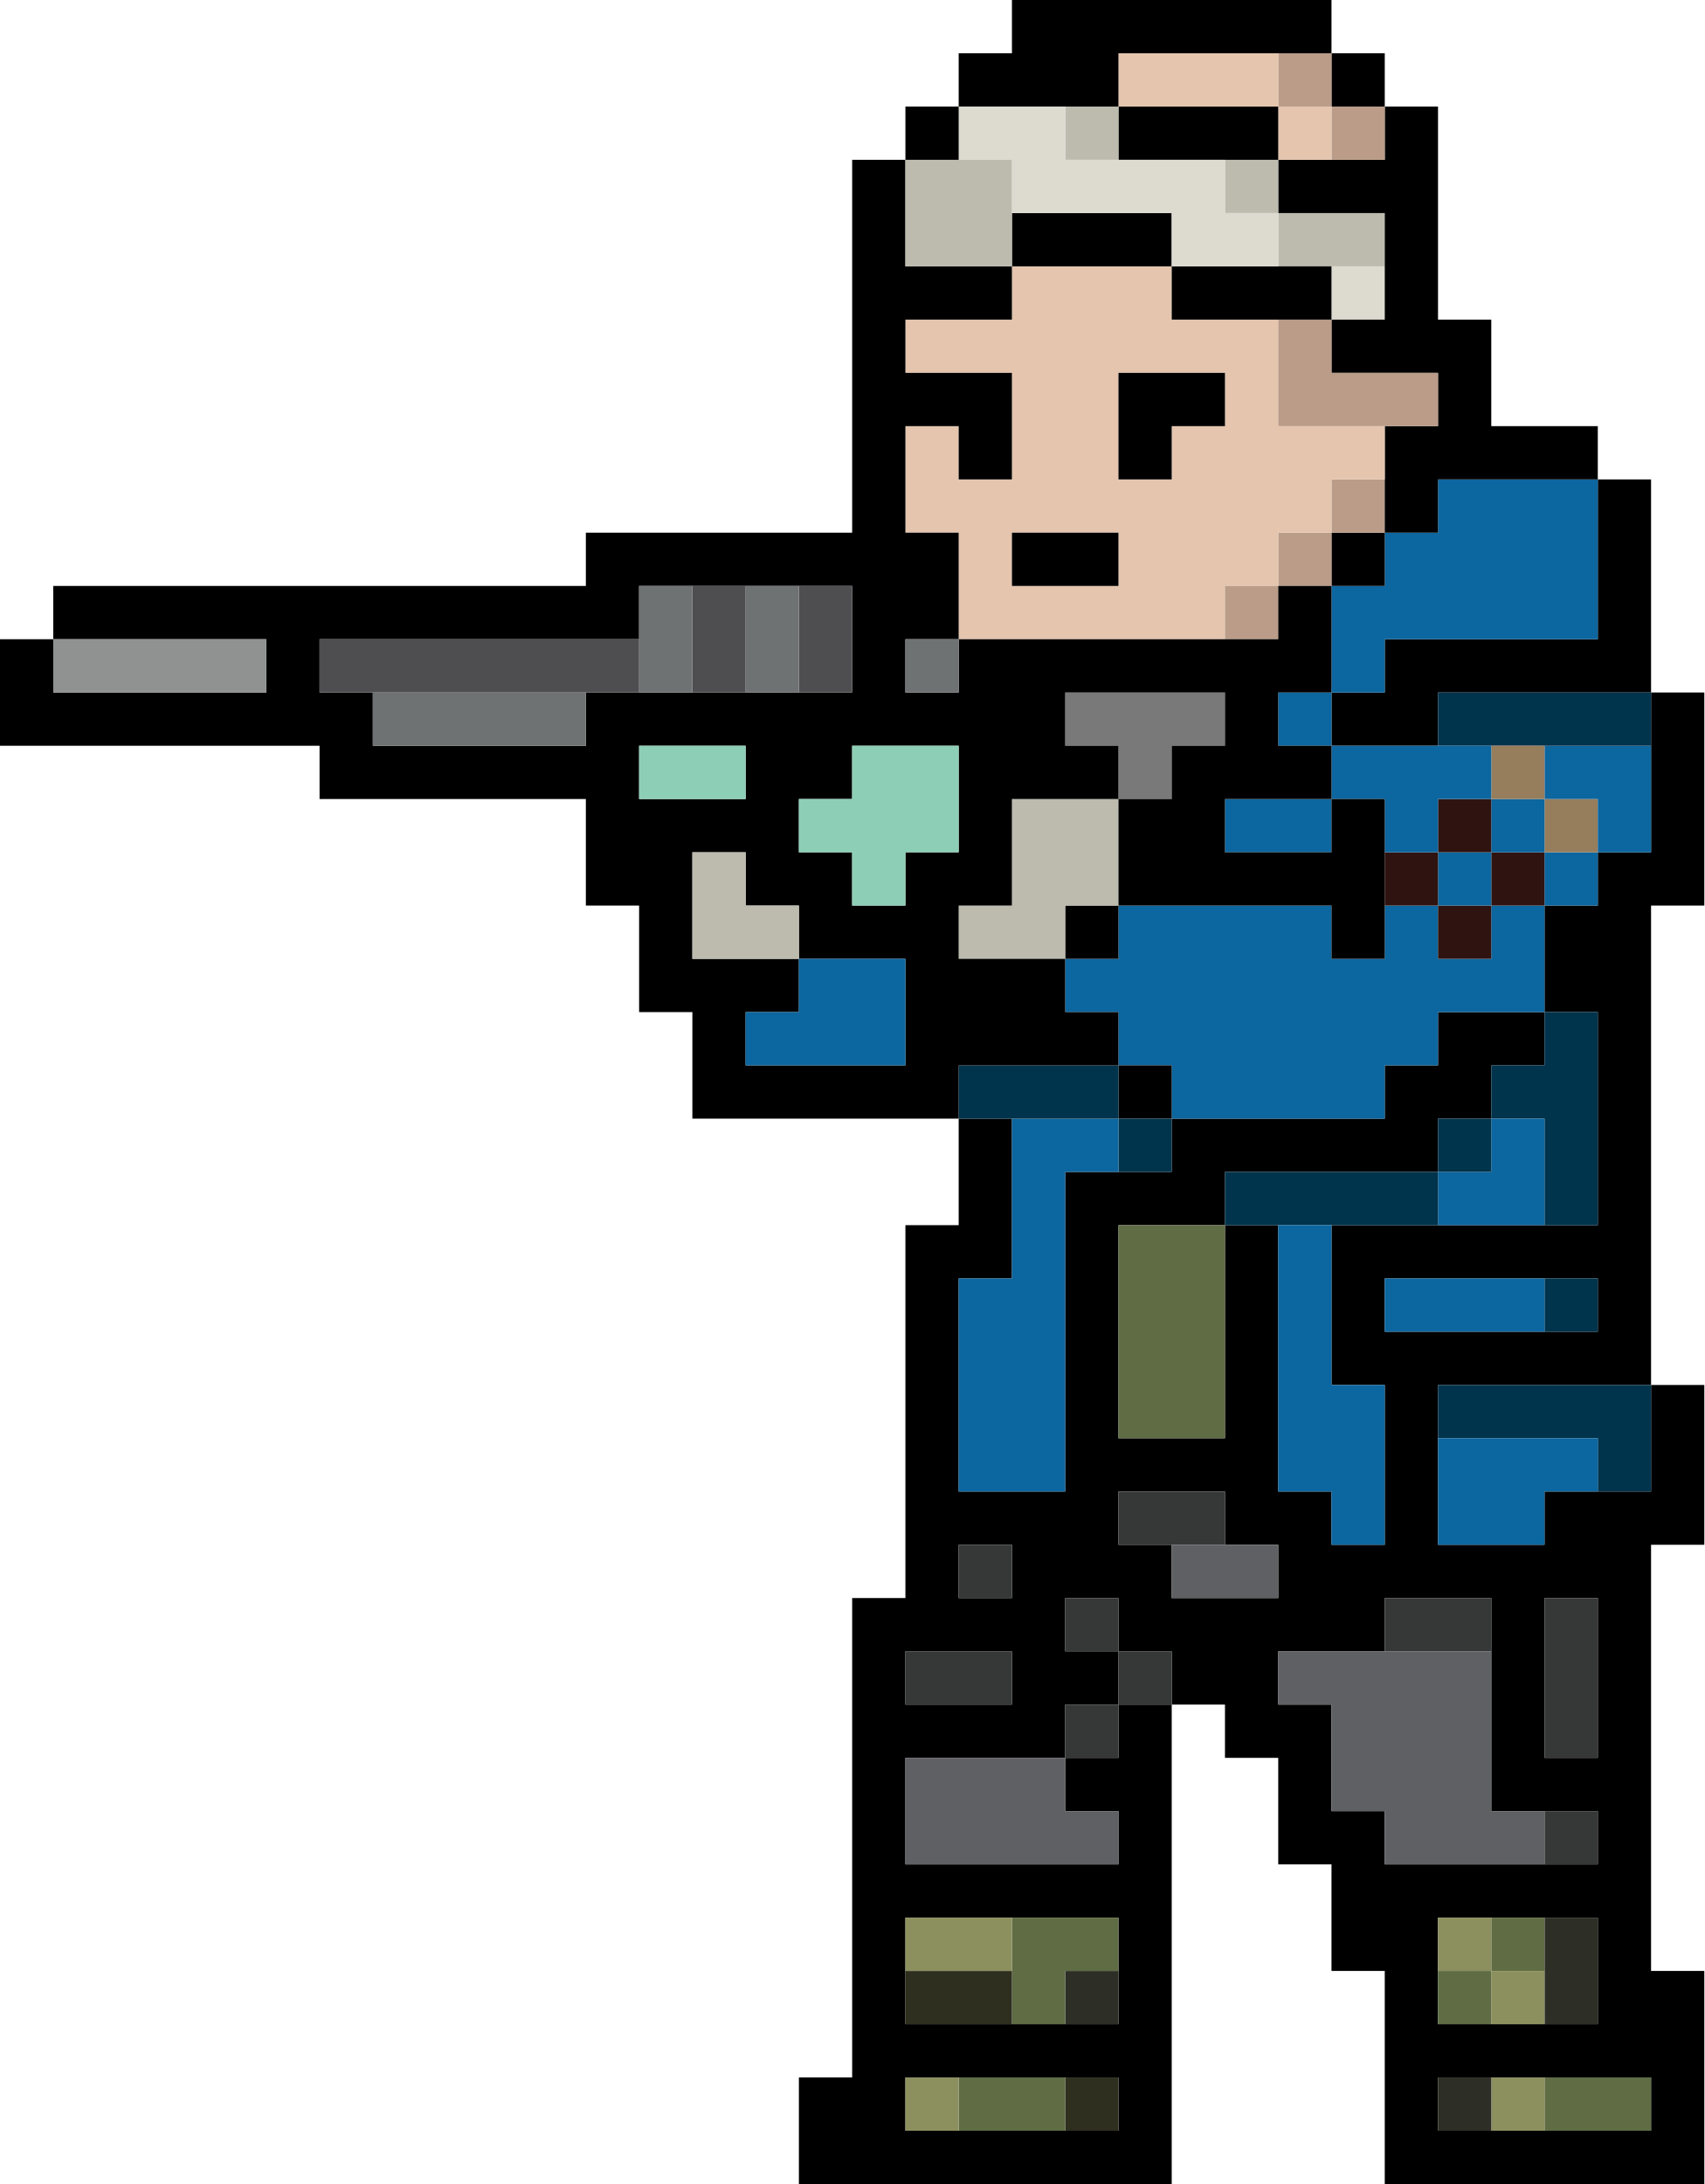
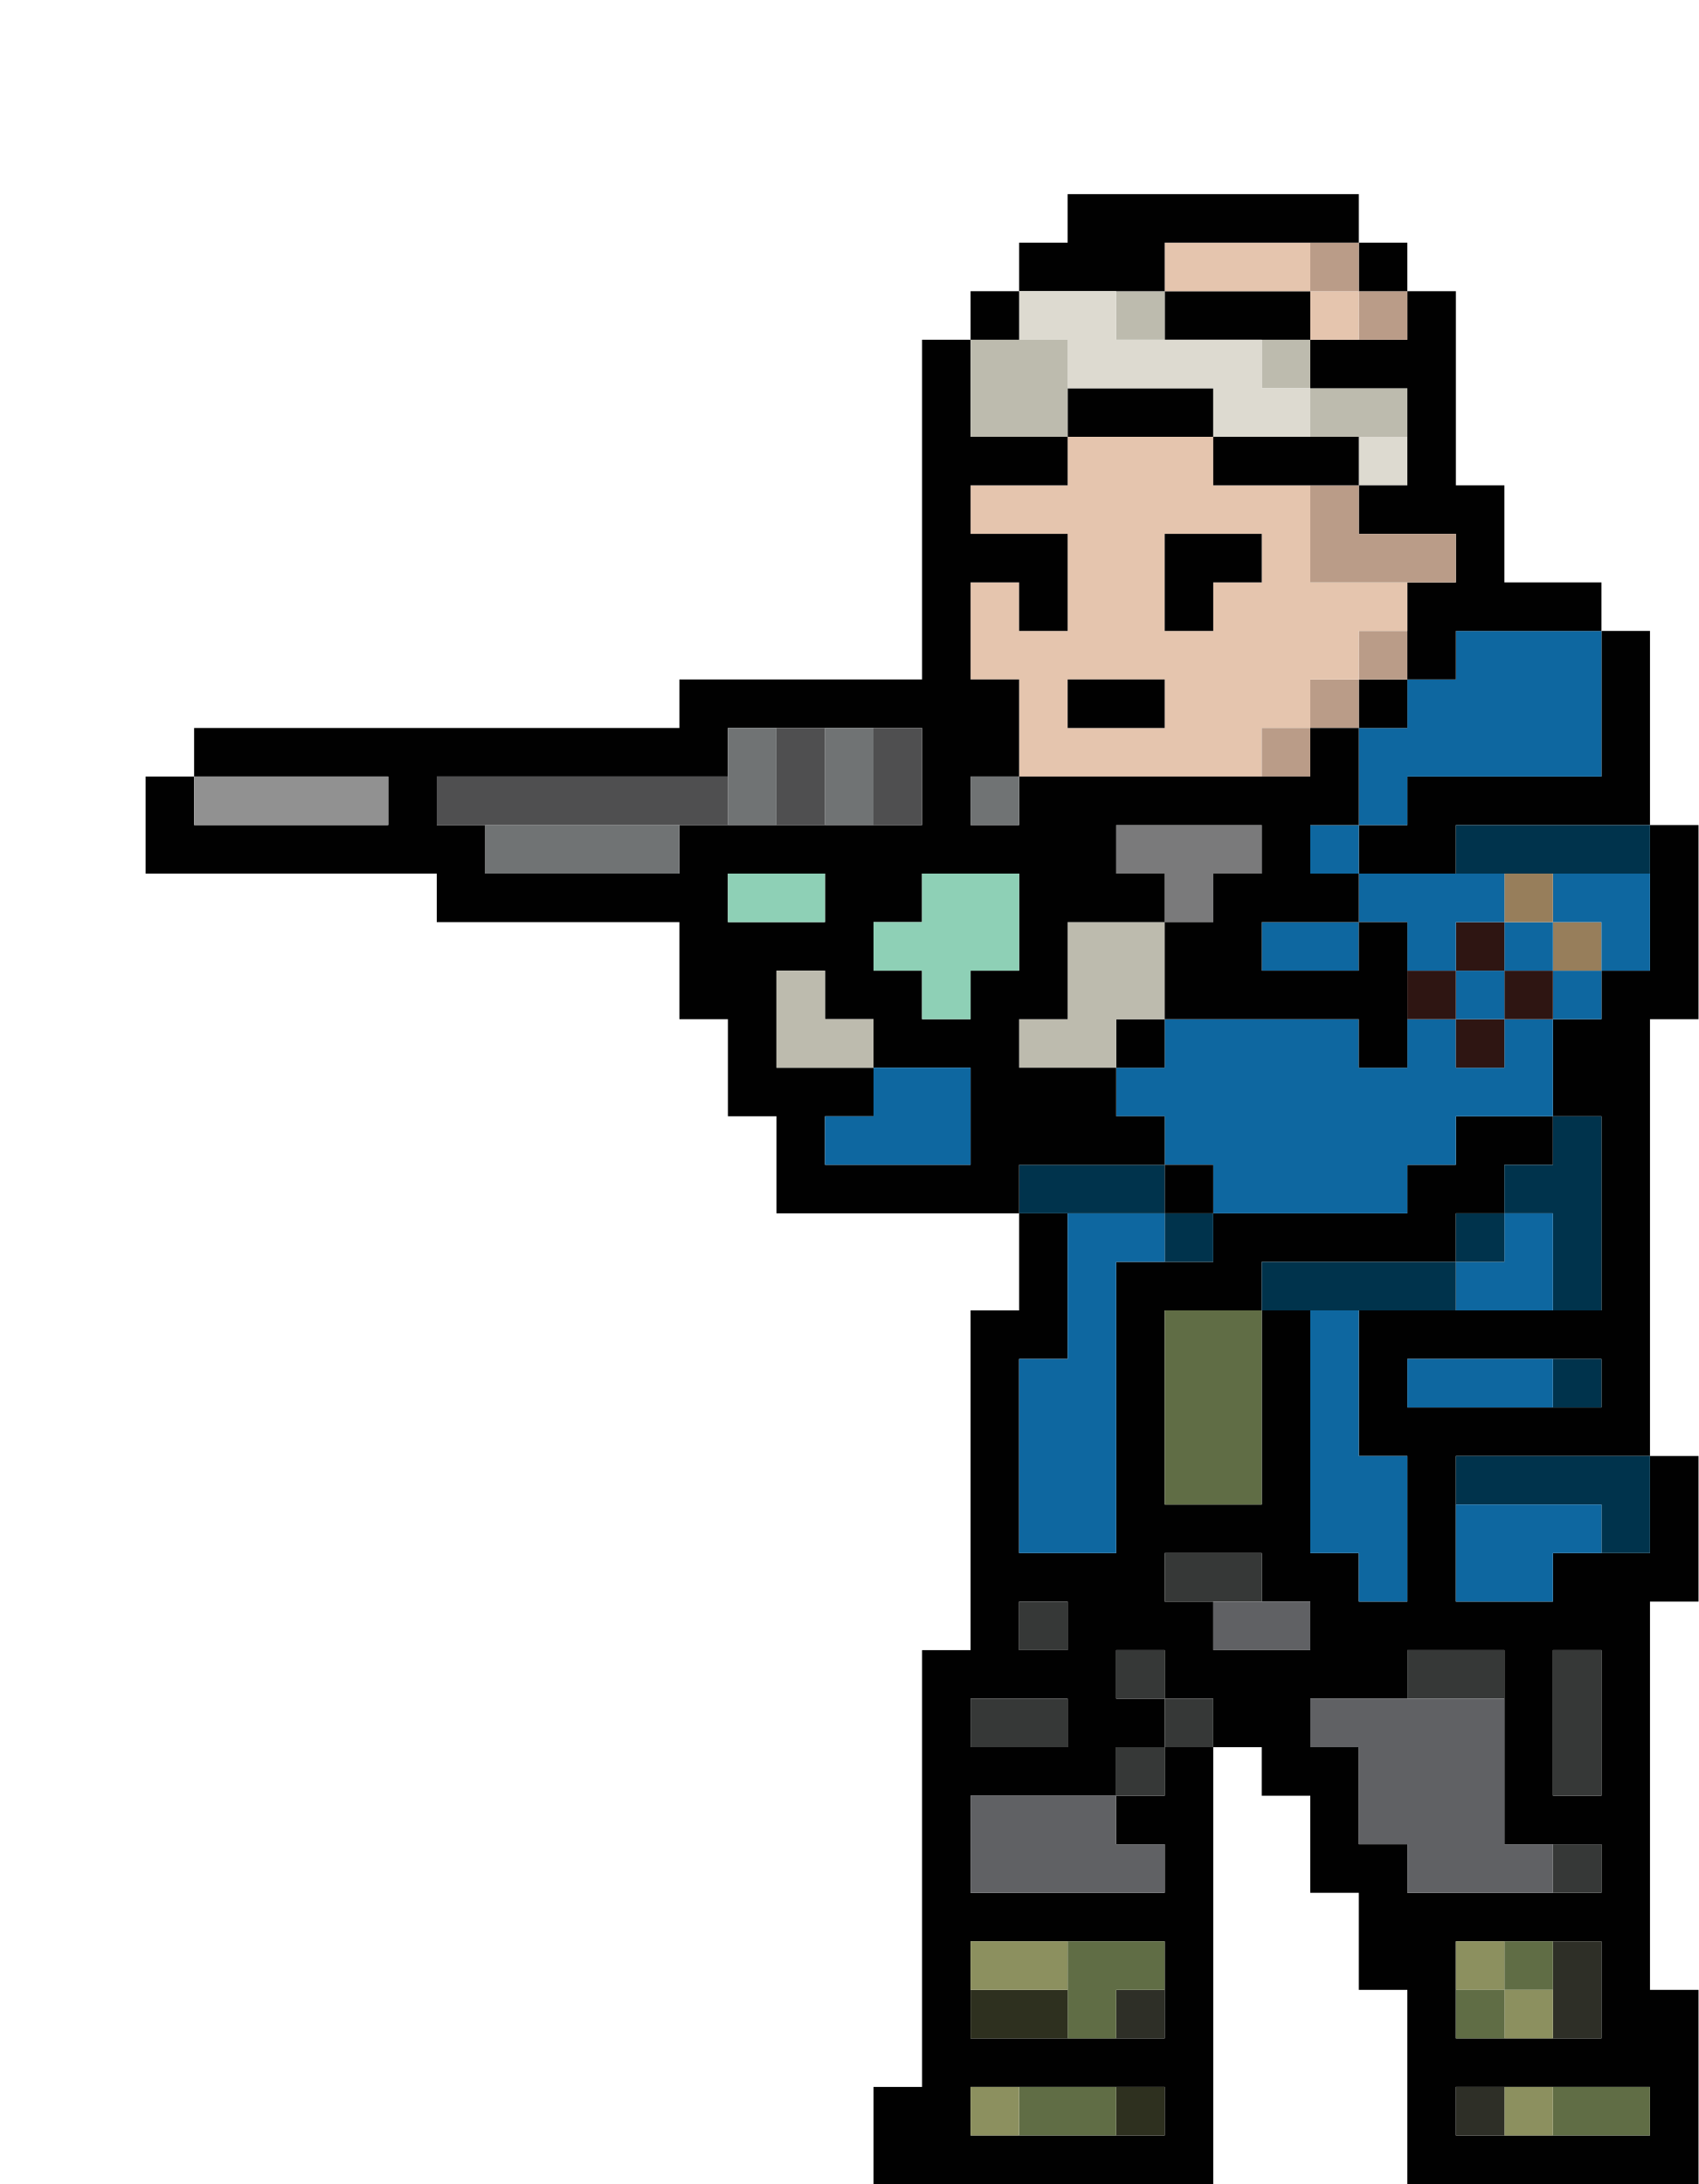
- <svg xmlns="http://www.w3.org/2000/svg" id="Layer_1" data-name="Layer 1" viewBox="0 0 64 82">
+ <svg xmlns="http://www.w3.org/2000/svg" id="Layer_1" data-name="Layer 1" viewBox="0 0 70 90">
  <defs>
    <style>
      .cls-1 {
-         fill: #8dcfb6;
+         fill: #2e301f;
      }

      .cls-2 {
+         fill: #0e67a0;
+       }
+ 
+       .cls-3 {
        fill: #363837;
      }

-       .cls-3 {
-         fill: #6f7273;
+       .cls-4 {
+         fill: #8c905f;
      }

-       .cls-4 {
+       .cls-5 {
+         fill: #8ed0b6;
+       }
+ 
+       .cls-6 {
+         fill: #977e5b;
+       }
+ 
+       .cls-7 {
+         fill: #919191;
+       }
+ 
+       .cls-8 {
        fill: #e5c5ae;
      }

-       .cls-5 {
+       .cls-9 {
        fill: #dddad0;
      }

-       .cls-6 {
-         fill: #5f6063;
+       .cls-10 {
+         fill: #606d45;
      }

-       .cls-7 {
-         fill: #967d5b;
+       .cls-11 {
+         fill: #2e1512;
      }

-       .cls-8 {
-         fill: #8c905e;
+       .cls-12 {
+         fill: #7a7a7b;
      }

-       .cls-9 {
+       .cls-13 {
        fill: #00334c;
      }

-       .cls-10 {
+       .cls-14 {
+         fill: #4f4f50;
+       }
+ 
+       .cls-15 {
        fill: #bdbbae;
      }

-       .cls-11 {
-         fill: #0c669f;
-       }
- 
-       .cls-12 {
-         fill: #4e4e50;
-       }
- 
-       .cls-13 {
-         fill: #79797a;
-       }
- 
-       .cls-14 {
-         fill: #2f1310;
-       }
- 
-       .cls-15 {
-         fill: #2e2f1e;
-       }
- 
      .cls-16 {
-         fill: #909191;
+         fill: #606164;
      }

      .cls-17 {
-         fill: #5f6c44;
+         fill: #010101;
      }

      .cls-18 {
-         fill: #ba9c88;
+         fill: #2e2f27;
      }

      .cls-19 {
-         fill: #2d2e26;
+         fill: #707374;
+       }
+ 
+       .cls-20 {
+         fill: #ba9c88;
      }
    </style>
  </defs>
-   <path d="M62,26v6h-2v2h-2v4h2v8h-10v6h2v6h-2v-2h-2v-10h-2v8h-4v-8h4v-2h8v-2h2v-2h2v-2h-4v2h-2v2h-8v2h-4v12h-4v-8h2v-6h-2v4h-2v14h-2v18h-2v4h14v-18h-2v2h-2v2h2v2h-8v-4h6v-2h2v-2h-2v-2h2v2h2v2h2v2h2v4h2v4h2v8h12v-8h-2v-16h2v-6h-2v4h-4v2h-4v-6h8v-18h2v-8h-2ZM42,80h-8v-2h8v2ZM36,72h6v4h-8v-4h2ZM38,64h-4v-2h4v2ZM36,60v-2h2v2h-2ZM42,58v-2h4v2h2v2h-4v-2h-2ZM62,80h-8v-2h8v2ZM60,74v2h-6v-4h6v2ZM60,60v6h-2v-6h2ZM56,60v8h4v2h-8v-2h-2v-4h-2v-2h4v-2h4ZM60,50h-8v-2h8v2Z" />
-   <polygon points="60 22 60 24 58 24 56 24 54 24 52 24 52 26 50 26 50 28 52 28 54 28 54 26 56 26 58 26 60 26 62 26 62 24 62 22 62 20 62 18 60 18 60 20 60 22" />
-   <rect class="cls-11" x="58" y="32" width="2" height="2" />
-   <rect class="cls-7" x="58" y="30" width="2" height="2" />
-   <polygon class="cls-11" points="58 28 58 30 60 30 60 32 62 32 62 30 62 28 60 28 58 28" />
-   <polygon class="cls-9" points="58 26 56 26 54 26 54 28 56 28 58 28 60 28 62 28 62 26 60 26 58 26" />
-   <rect class="cls-9" x="58" y="48" width="2" height="2" />
-   <polygon class="cls-9" points="58 52 56 52 54 52 54 54 56 54 58 54 60 54 60 56 62 56 62 54 62 52 60 52 58 52" />
-   <polygon class="cls-11" points="58 54 56 54 54 54 54 56 54 58 56 58 58 58 58 56 60 56 60 54 58 54" />
-   <polygon class="cls-2" points="58 64 58 66 60 66 60 64 60 62 60 60 58 60 58 62 58 64" />
-   <rect class="cls-2" x="58" y="68" width="2" height="2" />
-   <polygon class="cls-19" points="58 74 58 76 60 76 60 74 60 72 58 72 58 74" />
-   <polygon class="cls-17" points="58 78 58 80 60 80 62 80 62 78 60 78 58 78" />
-   <polygon class="cls-11" points="56 36 54 36 54 34 52 34 52 36 50 36 50 34 48 34 46 34 44 34 42 34 42 36 40 36 40 38 42 38 42 40 44 40 44 42 46 42 48 42 50 42 52 42 52 40 54 40 54 38 56 38 58 38 58 36 58 34 56 34 56 36" />
-   <rect class="cls-14" x="56" y="32" width="2" height="2" />
-   <rect class="cls-11" x="56" y="30" width="2" height="2" />
-   <rect class="cls-7" x="56" y="28" width="2" height="2" />
-   <polygon class="cls-11" points="56 18 54 18 54 20 52 20 52 22 50 22 50 24 50 26 52 26 52 24 54 24 56 24 58 24 60 24 60 22 60 20 60 18 58 18 56 18" />
-   <polygon class="cls-9" points="56 40 56 42 58 42 58 44 58 46 60 46 60 44 60 42 60 40 60 38 58 38 58 40 56 40" />
-   <polygon class="cls-11" points="58 42 56 42 56 44 54 44 54 46 56 46 58 46 58 44 58 42" />
-   <polygon class="cls-11" points="56 48 54 48 52 48 52 50 54 50 56 50 58 50 58 48 56 48" />
-   <rect class="cls-17" x="56" y="72" width="2" height="2" />
-   <rect class="cls-8" x="56" y="74" width="2" height="2" />
-   <rect class="cls-8" x="56" y="78" width="2" height="2" />
-   <rect class="cls-14" x="54" y="34" width="2" height="2" />
-   <rect class="cls-11" x="54" y="32" width="2" height="2" />
-   <rect class="cls-14" x="54" y="30" width="2" height="2" />
-   <rect class="cls-9" x="54" y="42" width="2" height="2" />
-   <rect class="cls-8" x="54" y="72" width="2" height="2" />
-   <rect class="cls-17" x="54" y="74" width="2" height="2" />
-   <rect class="cls-19" x="54" y="78" width="2" height="2" />
-   <rect class="cls-14" x="52" y="32" width="2" height="2" />
-   <polygon class="cls-11" points="54 30 56 30 56 28 54 28 52 28 50 28 50 30 52 30 52 32 54 32 54 30" />
-   <polygon class="cls-9" points="52 44 50 44 48 44 46 44 46 46 48 46 50 46 52 46 54 46 54 44 52 44" />
-   <polygon class="cls-2" points="52 62 54 62 56 62 56 60 54 60 52 60 52 62" />
-   <polygon class="cls-6" points="52 62 50 62 48 62 48 64 50 64 50 66 50 68 52 68 52 70 54 70 56 70 58 70 58 68 56 68 56 66 56 64 56 62 54 62 52 62" />
-   <rect x="50" y="20" width="2" height="2" />
-   <rect class="cls-18" x="50" y="18" width="2" height="2" />
-   <rect class="cls-5" x="50" y="10" width="2" height="2" />
-   <polygon class="cls-10" points="52 10 52 8 50 8 48 8 48 10 50 10 52 10" />
-   <polygon points="50 6 48 6 48 8 50 8 52 8 52 10 52 12 50 12 50 14 52 14 54 14 54 16 52 16 52 18 52 20 54 20 54 18 56 18 58 18 60 18 60 16 58 16 56 16 56 14 56 12 54 12 54 10 54 8 54 6 54 4 52 4 52 6 50 6" />
-   <rect class="cls-18" x="50" y="4" width="2" height="2" />
-   <rect x="50" y="2" width="2" height="2" />
-   <rect class="cls-11" x="48" y="26" width="2" height="2" />
-   <rect class="cls-18" x="48" y="20" width="2" height="2" />
-   <path class="cls-4" d="M50,20v-2h2v-2h-4v-4h-4v-2h-6v2h-4v2h4v4h-2v-2h-2v4h2v4h10v-2h2v-2h2ZM46,14v2h-2v2h-2v-4h4ZM40,22h-2v-2h4v2h-2Z" />
-   <polygon class="cls-18" points="48 14 48 16 50 16 52 16 54 16 54 14 52 14 50 14 50 12 48 12 48 14" />
-   <rect class="cls-4" x="48" y="4" width="2" height="2" />
-   <rect class="cls-18" x="48" y="2" width="2" height="2" />
-   <polygon class="cls-11" points="48 48 48 50 48 52 48 54 48 56 50 56 50 58 52 58 52 56 52 54 52 52 50 52 50 50 50 48 50 46 48 46 48 48" />
-   <polygon class="cls-11" points="46 30 46 32 48 32 50 32 50 30 48 30 46 30" />
-   <rect class="cls-18" x="46" y="22" width="2" height="2" />
-   <rect class="cls-10" x="46" y="6" width="2" height="2" />
-   <polygon points="48 4 46 4 44 4 42 4 42 6 44 6 46 6 48 6 48 4" />
-   <polygon points="46 12 48 12 50 12 50 10 48 10 46 10 44 10 44 12 46 12" />
-   <polygon class="cls-4" points="46 4 48 4 48 2 46 2 44 2 42 2 42 4 44 4 46 4" />
-   <polygon class="cls-2" points="46 56 44 56 42 56 42 58 44 58 46 58 46 56" />
-   <polygon class="cls-6" points="46 60 48 60 48 58 46 58 44 58 44 60 46 60" />
-   <polygon class="cls-13" points="44 28 46 28 46 26 44 26 42 26 40 26 40 28 42 28 42 30 44 30 44 28" />
-   <polygon points="42 16 42 18 44 18 44 16 46 16 46 14 44 14 42 14 42 16" />
-   <rect x="42" y="40" width="2" height="2" />
-   <rect class="cls-9" x="42" y="42" width="2" height="2" />
-   <polygon class="cls-17" points="42 46 42 48 42 50 42 52 42 54 44 54 46 54 46 52 46 50 46 48 46 46 44 46 42 46" />
-   <rect class="cls-2" x="42" y="62" width="2" height="2" />
-   <rect x="40" y="34" width="2" height="2" />
-   <polygon class="cls-10" points="42 34 42 32 42 30 40 30 38 30 38 32 38 34 36 34 36 36 38 36 40 36 40 34 42 34" />
-   <polygon points="40 20 38 20 38 22 40 22 42 22 42 20 40 20" />
-   <polygon points="42 10 44 10 44 8 42 8 40 8 38 8 38 10 40 10 42 10" />
-   <rect class="cls-10" x="40" y="4" width="2" height="2" />
-   <polygon class="cls-11" points="40 42 38 42 38 44 38 46 38 48 36 48 36 50 36 52 36 54 36 56 38 56 40 56 40 54 40 52 40 50 40 48 40 46 40 44 42 44 42 42 40 42" />
-   <rect class="cls-2" x="40" y="60" width="2" height="2" />
-   <rect class="cls-2" x="40" y="64" width="2" height="2" />
-   <rect class="cls-19" x="40" y="74" width="2" height="2" />
-   <rect class="cls-15" x="40" y="78" width="2" height="2" />
-   <polygon points="40 4 42 4 42 2 44 2 46 2 48 2 50 2 50 0 48 0 46 0 44 0 42 0 40 0 38 0 38 2 36 2 36 4 38 4 40 4" />
-   <polygon class="cls-9" points="40 42 42 42 42 40 40 40 38 40 36 40 36 42 38 42 40 42" />
-   <polygon class="cls-17" points="38 76 40 76 40 74 42 74 42 72 40 72 38 72 38 74 38 76" />
-   <polygon class="cls-17" points="38 78 36 78 36 80 38 80 40 80 40 78 38 78" />
-   <polygon class="cls-5" points="38 6 38 8 40 8 42 8 44 8 44 10 46 10 48 10 48 8 46 8 46 6 44 6 42 6 40 6 40 4 38 4 36 4 36 6 38 6" />
-   <path d="M38,40h4v-2h-2v-2h-4v-2h2v-4h4v-2h-2v-2h6v2h-2v2h-2v4h8v2h2v-6h-2v2h-4v-2h4v-2h-2v-2h2v-4h-2v2h-12v2h-2v-2h2v-4h-2v-4h2v2h2v-4h-4v-2h4v-2h-4v-4h-2v14h-10v2H2v2h8v2H2v-2H0v4h12v2h10v4h2v4h2v4h10v-2h2ZM36,28v4h-2v2h-2v-2h-2v-2h2v-2h4ZM20,28h-6v-2h-2v-2h12v-2h8v4h-10v2h-2ZM24,28h4v2h-4v-2ZM32,40h-4v-2h2v-2h-4v-4h2v2h2v2h4v4h-2Z" />
-   <rect class="cls-2" x="36" y="58" width="2" height="2" />
-   <polygon class="cls-6" points="36 66 34 66 34 68 34 70 36 70 38 70 40 70 42 70 42 68 40 68 40 66 38 66 36 66" />
-   <polygon class="cls-15" points="36 74 34 74 34 76 36 76 38 76 38 74 36 74" />
-   <rect class="cls-3" x="34" y="24" width="2" height="2" />
-   <polygon class="cls-10" points="34 10 36 10 38 10 38 8 38 6 36 6 34 6 34 8 34 10" />
-   <rect x="34" y="4" width="2" height="2" />
-   <polygon class="cls-2" points="34 62 34 64 36 64 38 64 38 62 36 62 34 62" />
-   <polygon class="cls-8" points="36 74 38 74 38 72 36 72 34 72 34 74 36 74" />
-   <rect class="cls-8" x="34" y="78" width="2" height="2" />
-   <polygon class="cls-11" points="34 36 32 36 30 36 30 38 28 38 28 40 30 40 32 40 34 40 34 38 34 36" />
-   <polygon class="cls-1" points="32 30 30 30 30 32 32 32 32 34 34 34 34 32 36 32 36 30 36 28 34 28 32 28 32 30" />
-   <polygon class="cls-12" points="30 26 32 26 32 24 32 22 30 22 30 24 30 26" />
-   <polygon class="cls-10" points="28 34 28 32 26 32 26 34 26 36 28 36 30 36 30 34 28 34" />
-   <polygon class="cls-3" points="28 26 30 26 30 24 30 22 28 22 28 24 28 26" />
-   <polygon class="cls-1" points="28 30 28 28 26 28 24 28 24 30 26 30 28 30" />
-   <polygon class="cls-12" points="26 26 28 26 28 24 28 22 26 22 26 24 26 26" />
-   <polygon class="cls-3" points="26 26 26 24 26 22 24 22 24 24 24 26 26 26" />
-   <polygon class="cls-3" points="20 26 18 26 16 26 14 26 14 28 16 28 18 28 20 28 22 28 22 26 20 26" />
-   <polygon class="cls-12" points="18 26 20 26 22 26 24 26 24 24 22 24 20 24 18 24 16 24 14 24 12 24 12 26 14 26 16 26 18 26" />
-   <polygon class="cls-16" points="4 26 6 26 8 26 10 26 10 24 8 24 6 24 4 24 2 24 2 26 4 26" />
+   <path class="cls-17" d="M68,34v6h-2v2h-2v4h2v8h-10v6h2v6h-2v-2h-2v-10h-2v8h-4v-8h4v-2h8v-2h2v-2h2v-2h-4v2h-2v2h-8v2h-4v12h-4v-8h2v-6h-2v4h-2v14h-2v18h-2v4h14v-18h-2v2h-2v2h2v2h-8v-4h6v-2h2v-2h-2v-2h2v2h2v2h2v2h2v4h2v4h2v8h12v-8h-2v-16h2v-6h-2v4h-4v2h-4v-6h8v-18h2v-8h-2ZM48,88h-8v-2h8v2ZM42,80h6v4h-8v-4h2ZM44,72h-4v-2h4v2ZM42,68v-2h2v2h-2ZM48,66v-2h4v2h2v2h-4v-2h-2ZM68,88h-8v-2h8v2ZM66,82v2h-6v-4h6v2ZM66,68v6h-2v-6h2ZM62,68v8h4v2h-8v-2h-2v-4h-2v-2h4v-2h4ZM66,58h-8v-2h8v2Z" />
+   <polygon class="cls-17" points="66 30 66 32 64 32 62 32 60 32 58 32 58 34 56 34 56 36 58 36 60 36 60 34 62 34 64 34 66 34 68 34 68 32 68 30 68 28 68 26 66 26 66 28 66 30" />
+   <rect class="cls-2" x="64" y="40" width="2" height="2" />
+   <rect class="cls-6" x="64" y="38" width="2" height="2" />
+   <polygon class="cls-2" points="64 36 64 38 66 38 66 40 68 40 68 38 68 36 66 36 64 36" />
+   <polygon class="cls-13" points="64 34 62 34 60 34 60 36 62 36 64 36 66 36 68 36 68 34 66 34 64 34" />
+   <rect class="cls-13" x="64" y="56" width="2" height="2" />
+   <polygon class="cls-13" points="64 60 62 60 60 60 60 62 62 62 64 62 66 62 66 64 68 64 68 62 68 60 66 60 64 60" />
+   <polygon class="cls-2" points="64 62 62 62 60 62 60 64 60 66 62 66 64 66 64 64 66 64 66 62 64 62" />
+   <polygon class="cls-3" points="64 72 64 74 66 74 66 72 66 70 66 68 64 68 64 70 64 72" />
+   <rect class="cls-3" x="64" y="76" width="2" height="2" />
+   <polygon class="cls-18" points="64 82 64 84 66 84 66 82 66 80 64 80 64 82" />
+   <polygon class="cls-10" points="64 86 64 88 66 88 68 88 68 86 66 86 64 86" />
+   <polygon class="cls-2" points="62 44 60 44 60 42 58 42 58 44 56 44 56 42 54 42 52 42 50 42 48 42 48 44 46 44 46 46 48 46 48 48 50 48 50 50 52 50 54 50 56 50 58 50 58 48 60 48 60 46 62 46 64 46 64 44 64 42 62 42 62 44" />
+   <rect class="cls-11" x="62" y="40" width="2" height="2" />
+   <rect class="cls-2" x="62" y="38" width="2" height="2" />
+   <rect class="cls-6" x="62" y="36" width="2" height="2" />
+   <polygon class="cls-2" points="62 26 60 26 60 28 58 28 58 30 56 30 56 32 56 34 58 34 58 32 60 32 62 32 64 32 66 32 66 30 66 28 66 26 64 26 62 26" />
+   <polygon class="cls-13" points="62 48 62 50 64 50 64 52 64 54 66 54 66 52 66 50 66 48 66 46 64 46 64 48 62 48" />
+   <polygon class="cls-2" points="64 50 62 50 62 52 60 52 60 54 62 54 64 54 64 52 64 50" />
+   <polygon class="cls-2" points="62 56 60 56 58 56 58 58 60 58 62 58 64 58 64 56 62 56" />
+   <rect class="cls-10" x="62" y="80" width="2" height="2" />
+   <rect class="cls-4" x="62" y="82" width="2" height="2" />
+   <rect class="cls-4" x="62" y="86" width="2" height="2" />
+   <rect class="cls-11" x="60" y="42" width="2" height="2" />
+   <rect class="cls-2" x="60" y="40" width="2" height="2" />
+   <rect class="cls-11" x="60" y="38" width="2" height="2" />
+   <rect class="cls-13" x="60" y="50" width="2" height="2" />
+   <rect class="cls-4" x="60" y="80" width="2" height="2" />
+   <rect class="cls-10" x="60" y="82" width="2" height="2" />
+   <rect class="cls-18" x="60" y="86" width="2" height="2" />
+   <rect class="cls-11" x="58" y="40" width="2" height="2" />
+   <polygon class="cls-2" points="60 38 62 38 62 36 60 36 58 36 56 36 56 38 58 38 58 40 60 40 60 38" />
+   <polygon class="cls-13" points="58 52 56 52 54 52 52 52 52 54 54 54 56 54 58 54 60 54 60 52 58 52" />
+   <polygon class="cls-3" points="58 70 60 70 62 70 62 68 60 68 58 68 58 70" />
+   <polygon class="cls-16" points="58 70 56 70 54 70 54 72 56 72 56 74 56 76 58 76 58 78 60 78 62 78 64 78 64 76 62 76 62 74 62 72 62 70 60 70 58 70" />
+   <rect class="cls-17" x="56" y="28" width="2" height="2" />
+   <rect class="cls-20" x="56" y="26" width="2" height="2" />
+   <rect class="cls-9" x="56" y="18" width="2" height="2" />
+   <polygon class="cls-15" points="58 18 58 16 56 16 54 16 54 18 56 18 58 18" />
+   <polygon class="cls-17" points="56 14 54 14 54 16 56 16 58 16 58 18 58 20 56 20 56 22 58 22 60 22 60 24 58 24 58 26 58 28 60 28 60 26 62 26 64 26 66 26 66 24 64 24 62 24 62 22 62 20 60 20 60 18 60 16 60 14 60 12 58 12 58 14 56 14" />
+   <rect class="cls-20" x="56" y="12" width="2" height="2" />
+   <rect class="cls-17" x="56" y="10" width="2" height="2" />
+   <rect class="cls-2" x="54" y="34" width="2" height="2" />
+   <rect class="cls-20" x="54" y="28" width="2" height="2" />
+   <path class="cls-8" d="M56,28v-2h2v-2h-4v-4h-4v-2h-6v2h-4v2h4v4h-2v-2h-2v4h2v4h10v-2h2v-2h2ZM52,22v2h-2v2h-2v-4h4ZM46,30h-2v-2h4v2h-2Z" />
+   <polygon class="cls-20" points="54 22 54 24 56 24 58 24 60 24 60 22 58 22 56 22 56 20 54 20 54 22" />
+   <rect class="cls-8" x="54" y="12" width="2" height="2" />
+   <rect class="cls-20" x="54" y="10" width="2" height="2" />
+   <polygon class="cls-2" points="54 56 54 58 54 60 54 62 54 64 56 64 56 66 58 66 58 64 58 62 58 60 56 60 56 58 56 56 56 54 54 54 54 56" />
+   <polygon class="cls-2" points="52 38 52 40 54 40 56 40 56 38 54 38 52 38" />
+   <rect class="cls-20" x="52" y="30" width="2" height="2" />
+   <rect class="cls-15" x="52" y="14" width="2" height="2" />
+   <polygon class="cls-17" points="54 12 52 12 50 12 48 12 48 14 50 14 52 14 54 14 54 12" />
+   <polygon class="cls-17" points="52 20 54 20 56 20 56 18 54 18 52 18 50 18 50 20 52 20" />
+   <polygon class="cls-8" points="52 12 54 12 54 10 52 10 50 10 48 10 48 12 50 12 52 12" />
+   <polygon class="cls-3" points="52 64 50 64 48 64 48 66 50 66 52 66 52 64" />
+   <polygon class="cls-16" points="52 68 54 68 54 66 52 66 50 66 50 68 52 68" />
+   <polygon class="cls-12" points="50 36 52 36 52 34 50 34 48 34 46 34 46 36 48 36 48 38 50 38 50 36" />
+   <polygon class="cls-17" points="48 24 48 26 50 26 50 24 52 24 52 22 50 22 48 22 48 24" />
+   <rect class="cls-17" x="48" y="48" width="2" height="2" />
+   <rect class="cls-13" x="48" y="50" width="2" height="2" />
+   <polygon class="cls-10" points="48 54 48 56 48 58 48 60 48 62 50 62 52 62 52 60 52 58 52 56 52 54 50 54 48 54" />
+   <rect class="cls-3" x="48" y="70" width="2" height="2" />
+   <rect class="cls-17" x="46" y="42" width="2" height="2" />
+   <polygon class="cls-15" points="48 42 48 40 48 38 46 38 44 38 44 40 44 42 42 42 42 44 44 44 46 44 46 42 48 42" />
+   <polygon class="cls-17" points="46 28 44 28 44 30 46 30 48 30 48 28 46 28" />
+   <polygon class="cls-17" points="48 18 50 18 50 16 48 16 46 16 44 16 44 18 46 18 48 18" />
+   <rect class="cls-15" x="46" y="12" width="2" height="2" />
+   <polygon class="cls-2" points="46 50 44 50 44 52 44 54 44 56 42 56 42 58 42 60 42 62 42 64 44 64 46 64 46 62 46 60 46 58 46 56 46 54 46 52 48 52 48 50 46 50" />
+   <rect class="cls-3" x="46" y="68" width="2" height="2" />
+   <rect class="cls-3" x="46" y="72" width="2" height="2" />
+   <rect class="cls-18" x="46" y="82" width="2" height="2" />
+   <rect class="cls-1" x="46" y="86" width="2" height="2" />
+   <polygon class="cls-17" points="46 12 48 12 48 10 50 10 52 10 54 10 56 10 56 8 54 8 52 8 50 8 48 8 46 8 44 8 44 10 42 10 42 12 44 12 46 12" />
+   <polygon class="cls-13" points="46 50 48 50 48 48 46 48 44 48 42 48 42 50 44 50 46 50" />
+   <polygon class="cls-10" points="44 84 46 84 46 82 48 82 48 80 46 80 44 80 44 82 44 84" />
+   <polygon class="cls-10" points="44 86 42 86 42 88 44 88 46 88 46 86 44 86" />
+   <polygon class="cls-9" points="44 14 44 16 46 16 48 16 50 16 50 18 52 18 54 18 54 16 52 16 52 14 50 14 48 14 46 14 46 12 44 12 42 12 42 14 44 14" />
+   <path class="cls-17" d="M44,48h4v-2h-2v-2h-4v-2h2v-4h4v-2h-2v-2h6v2h-2v2h-2v4h8v2h2v-6h-2v2h-4v-2h4v-2h-2v-2h2v-4h-2v2h-12v2h-2v-2h2v-4h-2v-4h2v2h2v-4h-4v-2h4v-2h-4v-4h-2v14h-10v2H8v2h8v2h-8v-2h-2v4h12v2h10v4h2v4h2v4h10v-2h2ZM42,36v4h-2v2h-2v-2h-2v-2h2v-2h4ZM26,36h-6v-2h-2v-2h12v-2h8v4h-10v2h-2ZM30,36h4v2h-4v-2ZM38,48h-4v-2h2v-2h-4v-4h2v2h2v2h4v4h-2Z" />
+   <rect class="cls-3" x="42" y="66" width="2" height="2" />
+   <polygon class="cls-16" points="42 74 40 74 40 76 40 78 42 78 44 78 46 78 48 78 48 76 46 76 46 74 44 74 42 74" />
+   <polygon class="cls-1" points="42 82 40 82 40 84 42 84 44 84 44 82 42 82" />
+   <rect class="cls-19" x="40" y="32" width="2" height="2" />
+   <polygon class="cls-15" points="40 18 42 18 44 18 44 16 44 14 42 14 40 14 40 16 40 18" />
+   <rect class="cls-17" x="40" y="12" width="2" height="2" />
+   <polygon class="cls-3" points="40 70 40 72 42 72 44 72 44 70 42 70 40 70" />
+   <polygon class="cls-4" points="42 82 44 82 44 80 42 80 40 80 40 82 42 82" />
+   <rect class="cls-4" x="40" y="86" width="2" height="2" />
+   <polygon class="cls-2" points="40 44 38 44 36 44 36 46 34 46 34 48 36 48 38 48 40 48 40 46 40 44" />
+   <polygon class="cls-5" points="38 38 36 38 36 40 38 40 38 42 40 42 40 40 42 40 42 38 42 36 40 36 38 36 38 38" />
+   <polygon class="cls-14" points="36 34 38 34 38 32 38 30 36 30 36 32 36 34" />
+   <polygon class="cls-15" points="34 42 34 40 32 40 32 42 32 44 34 44 36 44 36 42 34 42" />
+   <polygon class="cls-19" points="34 34 36 34 36 32 36 30 34 30 34 32 34 34" />
+   <polygon class="cls-5" points="34 38 34 36 32 36 30 36 30 38 32 38 34 38" />
+   <polygon class="cls-14" points="32 34 34 34 34 32 34 30 32 30 32 32 32 34" />
+   <polygon class="cls-19" points="32 34 32 32 32 30 30 30 30 32 30 34 32 34" />
+   <polygon class="cls-19" points="26 34 24 34 22 34 20 34 20 36 22 36 24 36 26 36 28 36 28 34 26 34" />
+   <polygon class="cls-14" points="24 34 26 34 28 34 30 34 30 32 28 32 26 32 24 32 22 32 20 32 18 32 18 34 20 34 22 34 24 34" />
+   <polygon class="cls-7" points="10 34 12 34 14 34 16 34 16 32 14 32 12 32 10 32 8 32 8 34 10 34" />
</svg>
